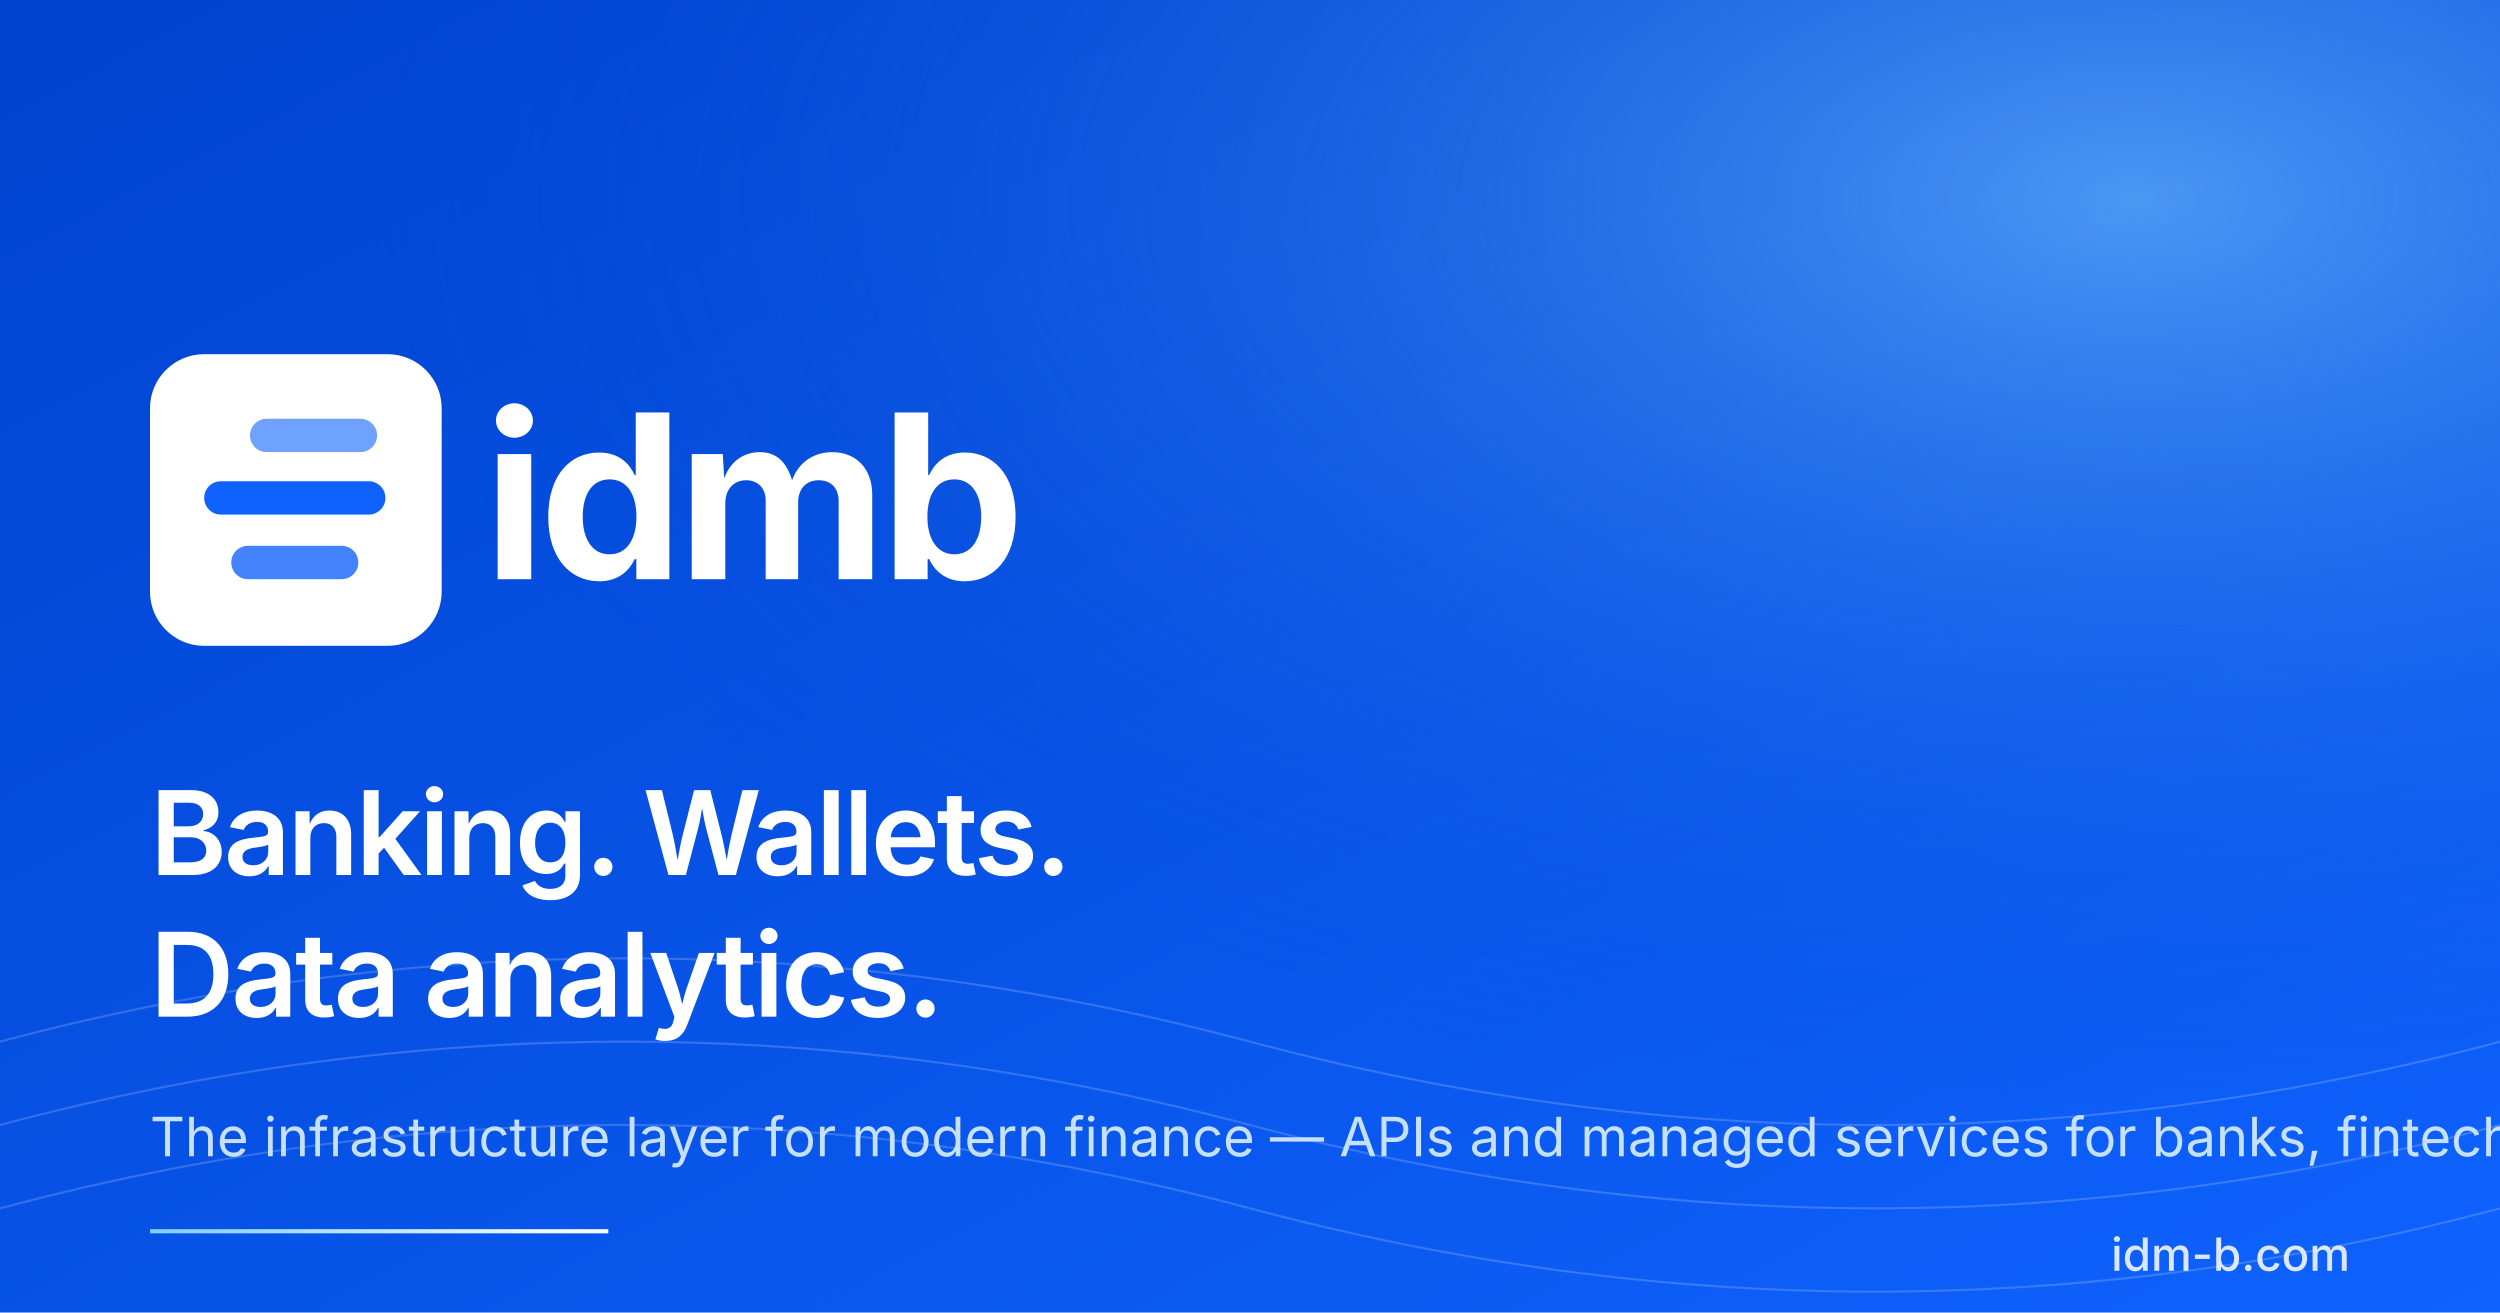
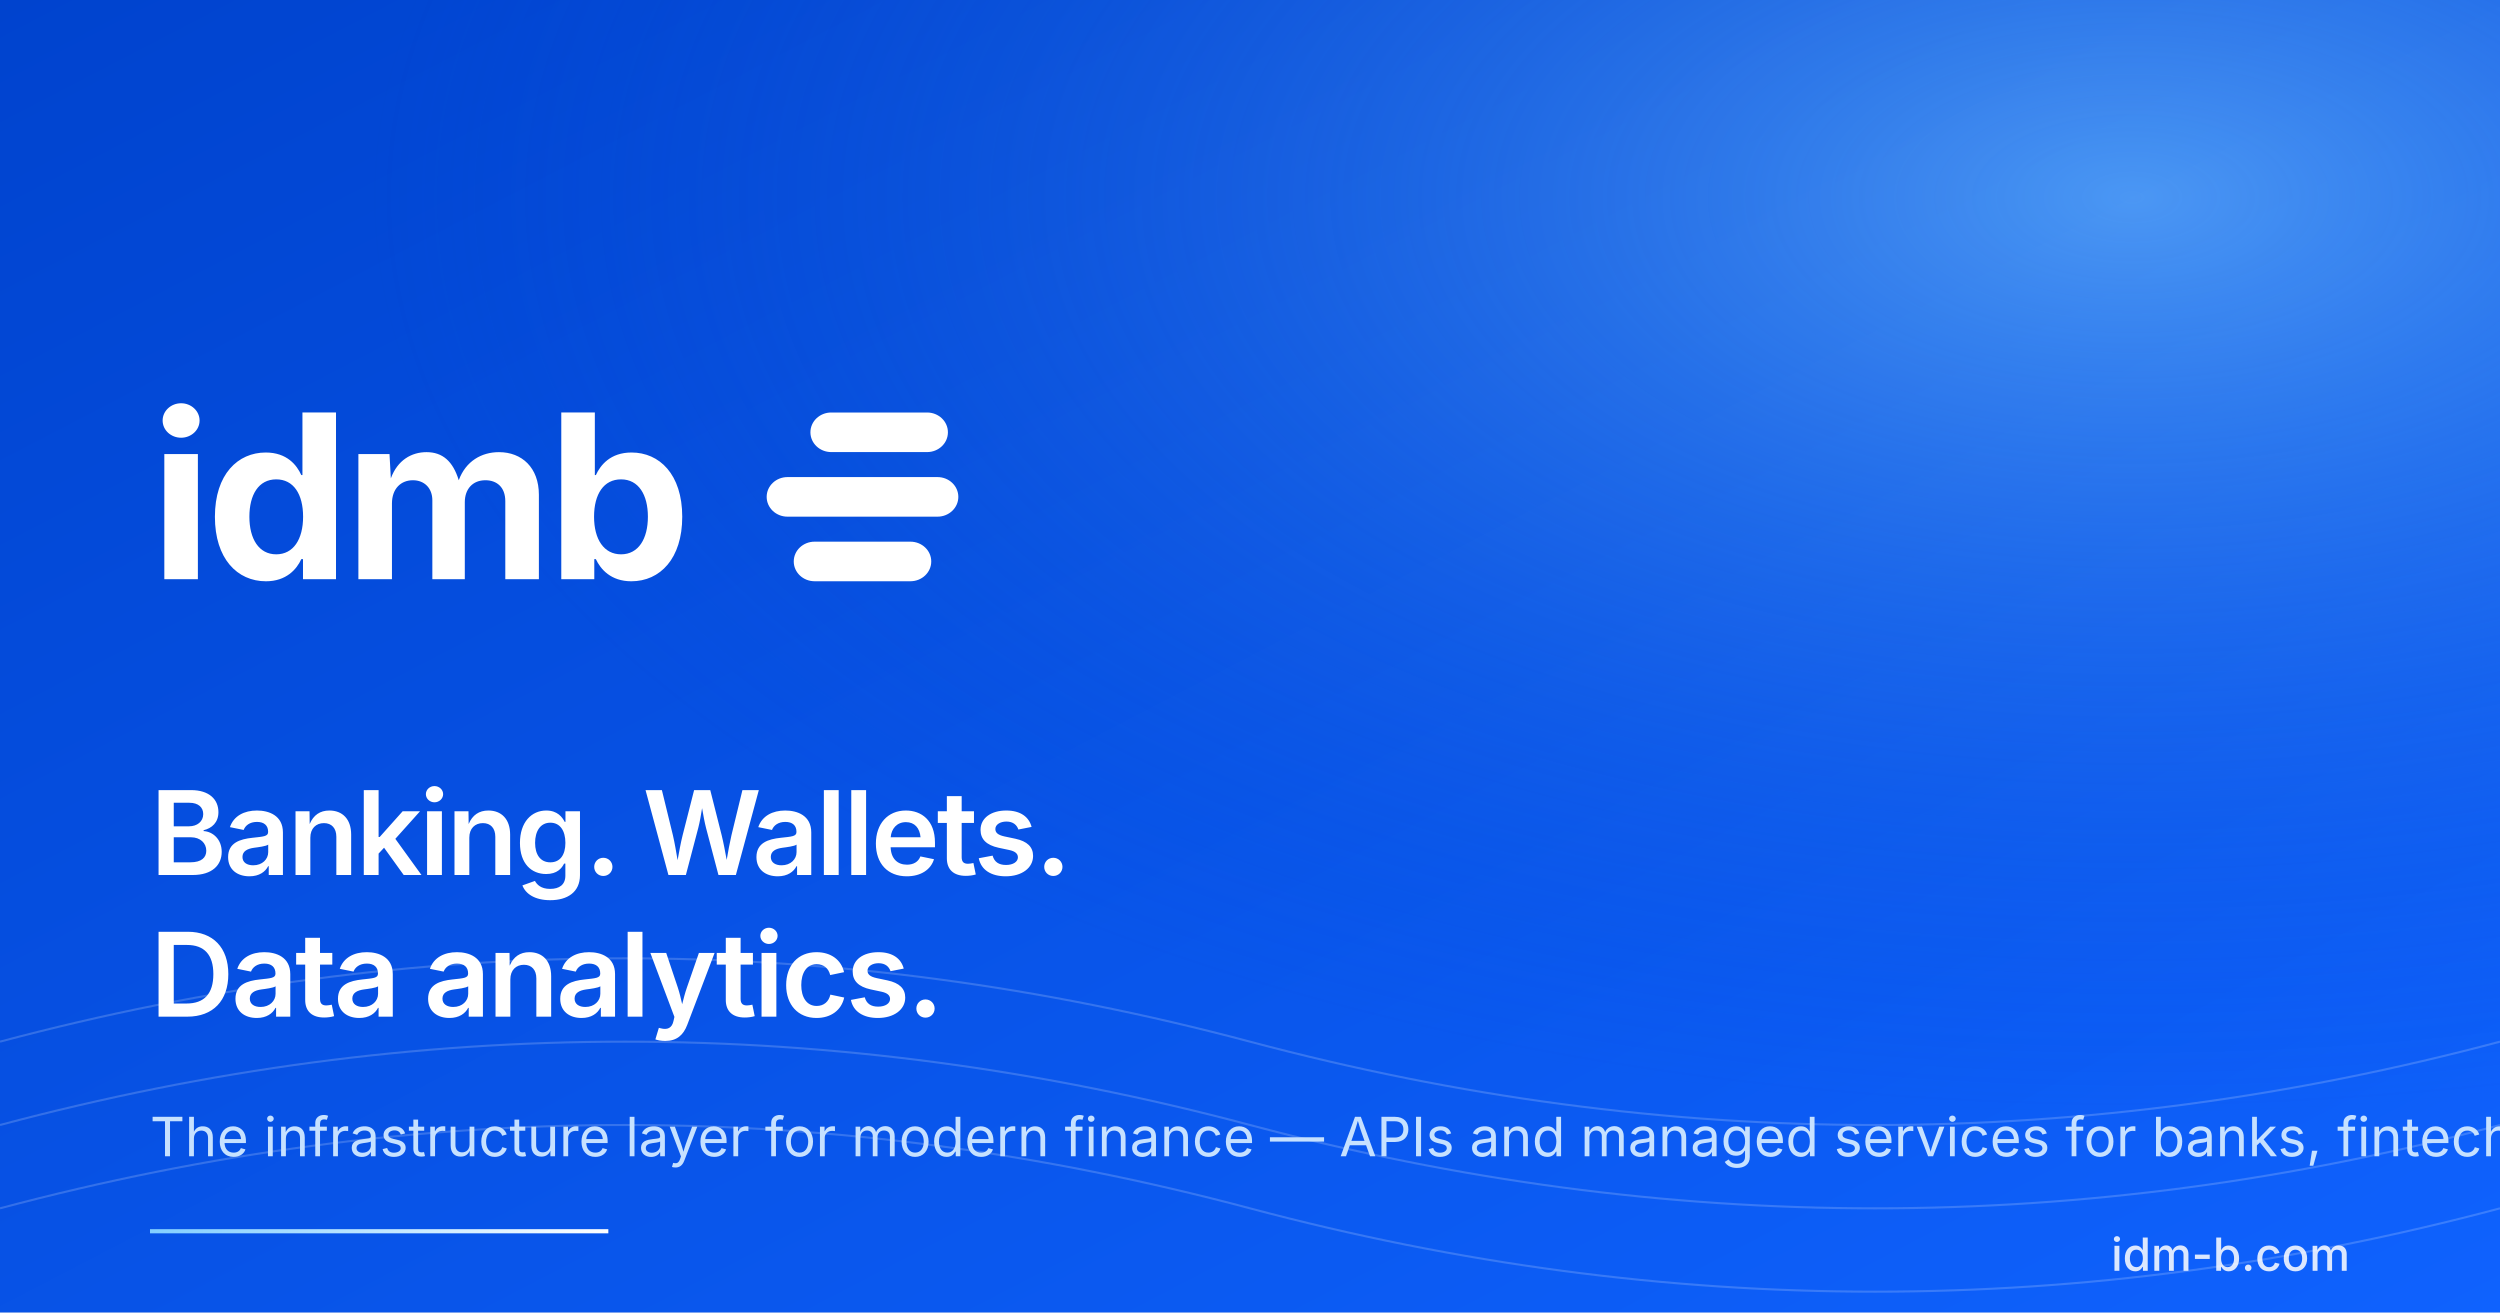
<svg xmlns="http://www.w3.org/2000/svg" viewBox="0 0 1200 630" width="1200" height="630" role="img" aria-label="IDMB - Banking, Wallets and Data Analytics Infrastructure">
  <defs>
    <linearGradient id="bg" x1="0" y1="0" x2="1" y2="1">
      <stop offset="0" stop-color="#0043ce" />
      <stop offset="1" stop-color="#0f62fe" />
    </linearGradient>
    <linearGradient id="rail" x1="0" y1="0" x2="1" y2="0">
      <stop offset="0" stop-color="#82cfff" />
      <stop offset="1" stop-color="#ffffff" />
    </linearGradient>
    <radialGradient id="glow" cx="0.85" cy="0.15" r="0.7">
      <stop offset="0" stop-color="#82cfff" stop-opacity="0.55" />
      <stop offset="1" stop-color="#0043ce" stop-opacity="0" />
    </radialGradient>
  </defs>
  <rect width="1200" height="630" fill="url(#bg)" />
  <rect width="1200" height="630" fill="url(#glow)" />
  <g opacity="0.18" stroke="#ffffff" stroke-width="1" fill="none">
    <path d="M0 540 Q 300 460 600 540 T 1200 540" />
    <path d="M0 580 Q 300 500 600 580 T 1200 580" />
    <path d="M0 500 Q 300 420 600 500 T 1200 500" />
  </g>
-   <rect x="72" y="170" width="140" height="140" rx="26" fill="#ffffff" />
-   <rect x="120" y="201" width="61" height="16" rx="8" fill="#0f62fe" fill-opacity="0.6" />
-   <rect x="98" y="231" width="87" height="16" rx="8" fill="#0f62fe" />
-   <rect x="111" y="262" width="61" height="16" rx="8" fill="#0f62fe" fill-opacity="0.78" />
-   <text x="232" y="278" font-family="'IBM Plex Sans', system-ui, -apple-system, Segoe UI, sans-serif" font-size="110" font-weight="700" fill="#ffffff" letter-spacing="-3">idmb</text>
+   <text x="72" y="278" font-family="'IBM Plex Sans', system-ui, -apple-system, Segoe UI, sans-serif" font-size="110" font-weight="700" fill="#ffffff" letter-spacing="-3">idmb</text>
+   <rect x="389" y="198" width="66" height="19" rx="10" fill="#ffffff" />
+   <rect x="368" y="229" width="92" height="19" rx="10" fill="#ffffff" />
+   <rect x="381" y="260" width="66" height="19" rx="10" fill="#ffffff" />
  <text x="72" y="420" font-family="'IBM Plex Sans', system-ui, -apple-system, Segoe UI, sans-serif" font-size="56" font-weight="600" fill="#ffffff" letter-spacing="-1.5">
    <tspan x="72" dy="0">Banking. Wallets.</tspan>
    <tspan x="72" dy="68">Data analytics.</tspan>
  </text>
  <text x="72" y="555" font-family="'IBM Plex Sans', system-ui, -apple-system, Segoe UI, sans-serif" font-size="26" font-weight="400" fill="#c6e1ff">
    The infrastructure layer for modern finance — APIs and managed services for banks, fintechs and operators.
  </text>
  <g transform="translate(72,590)">
    <rect width="220" height="2" fill="url(#rail)" />
  </g>
  <text x="1128" y="610" text-anchor="end" font-family="'IBM Plex Sans', system-ui, -apple-system, Segoe UI, sans-serif" font-size="22" font-weight="500" fill="#ffffff" opacity="0.85">idm-b.com</text>
</svg>
